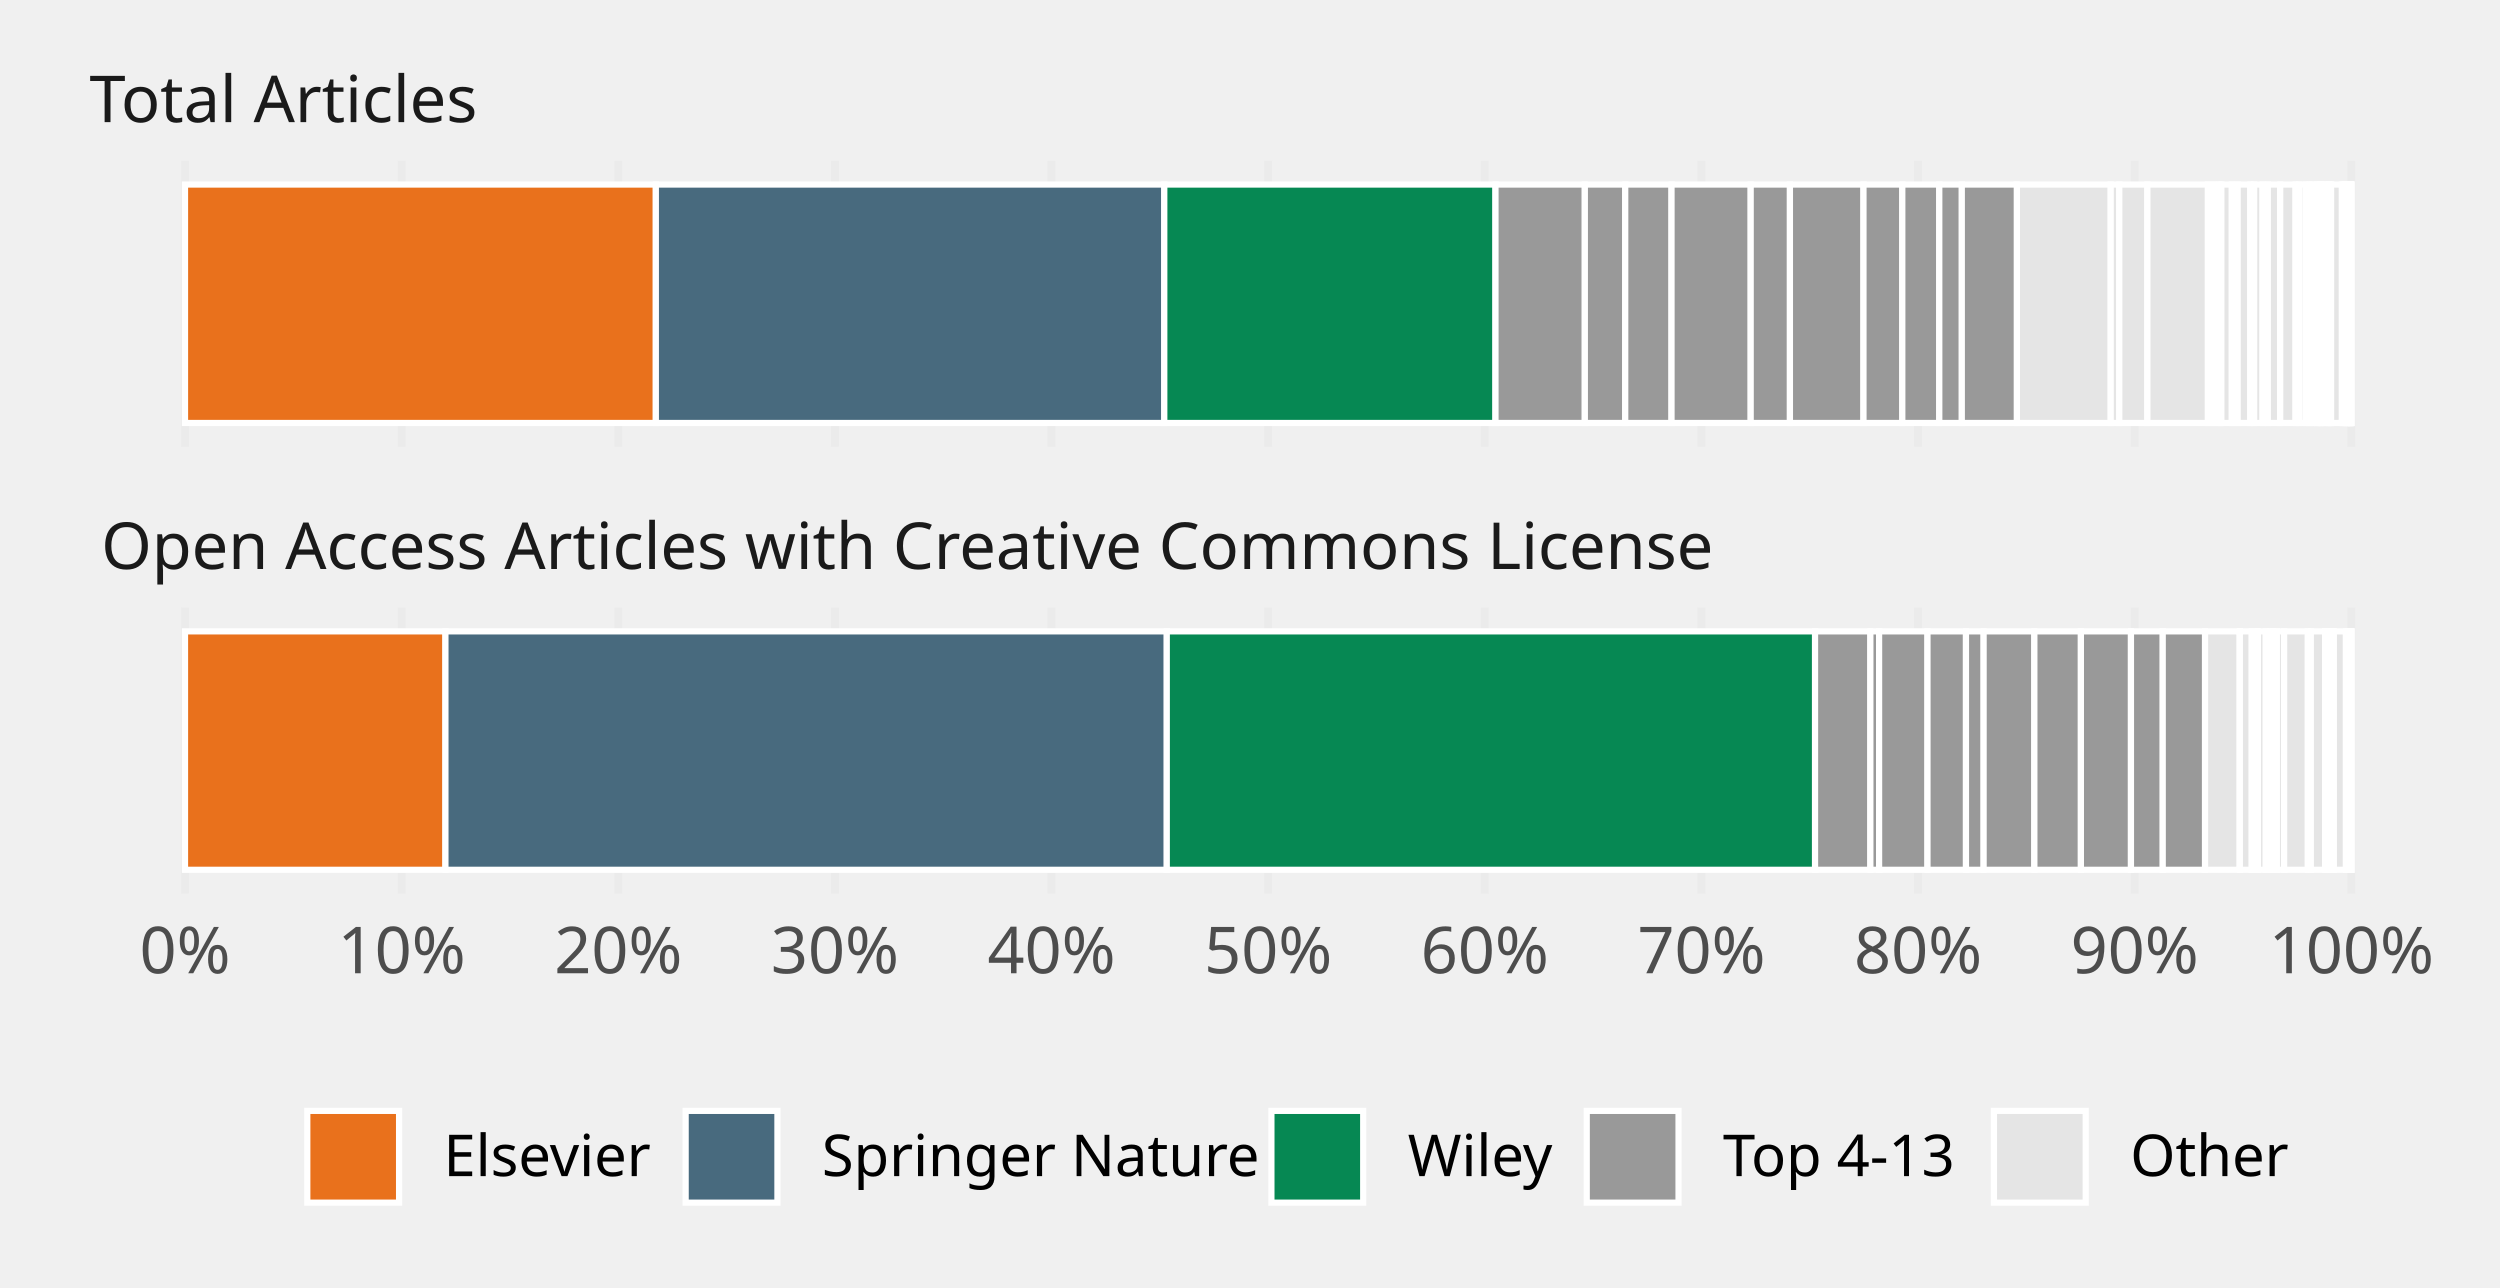
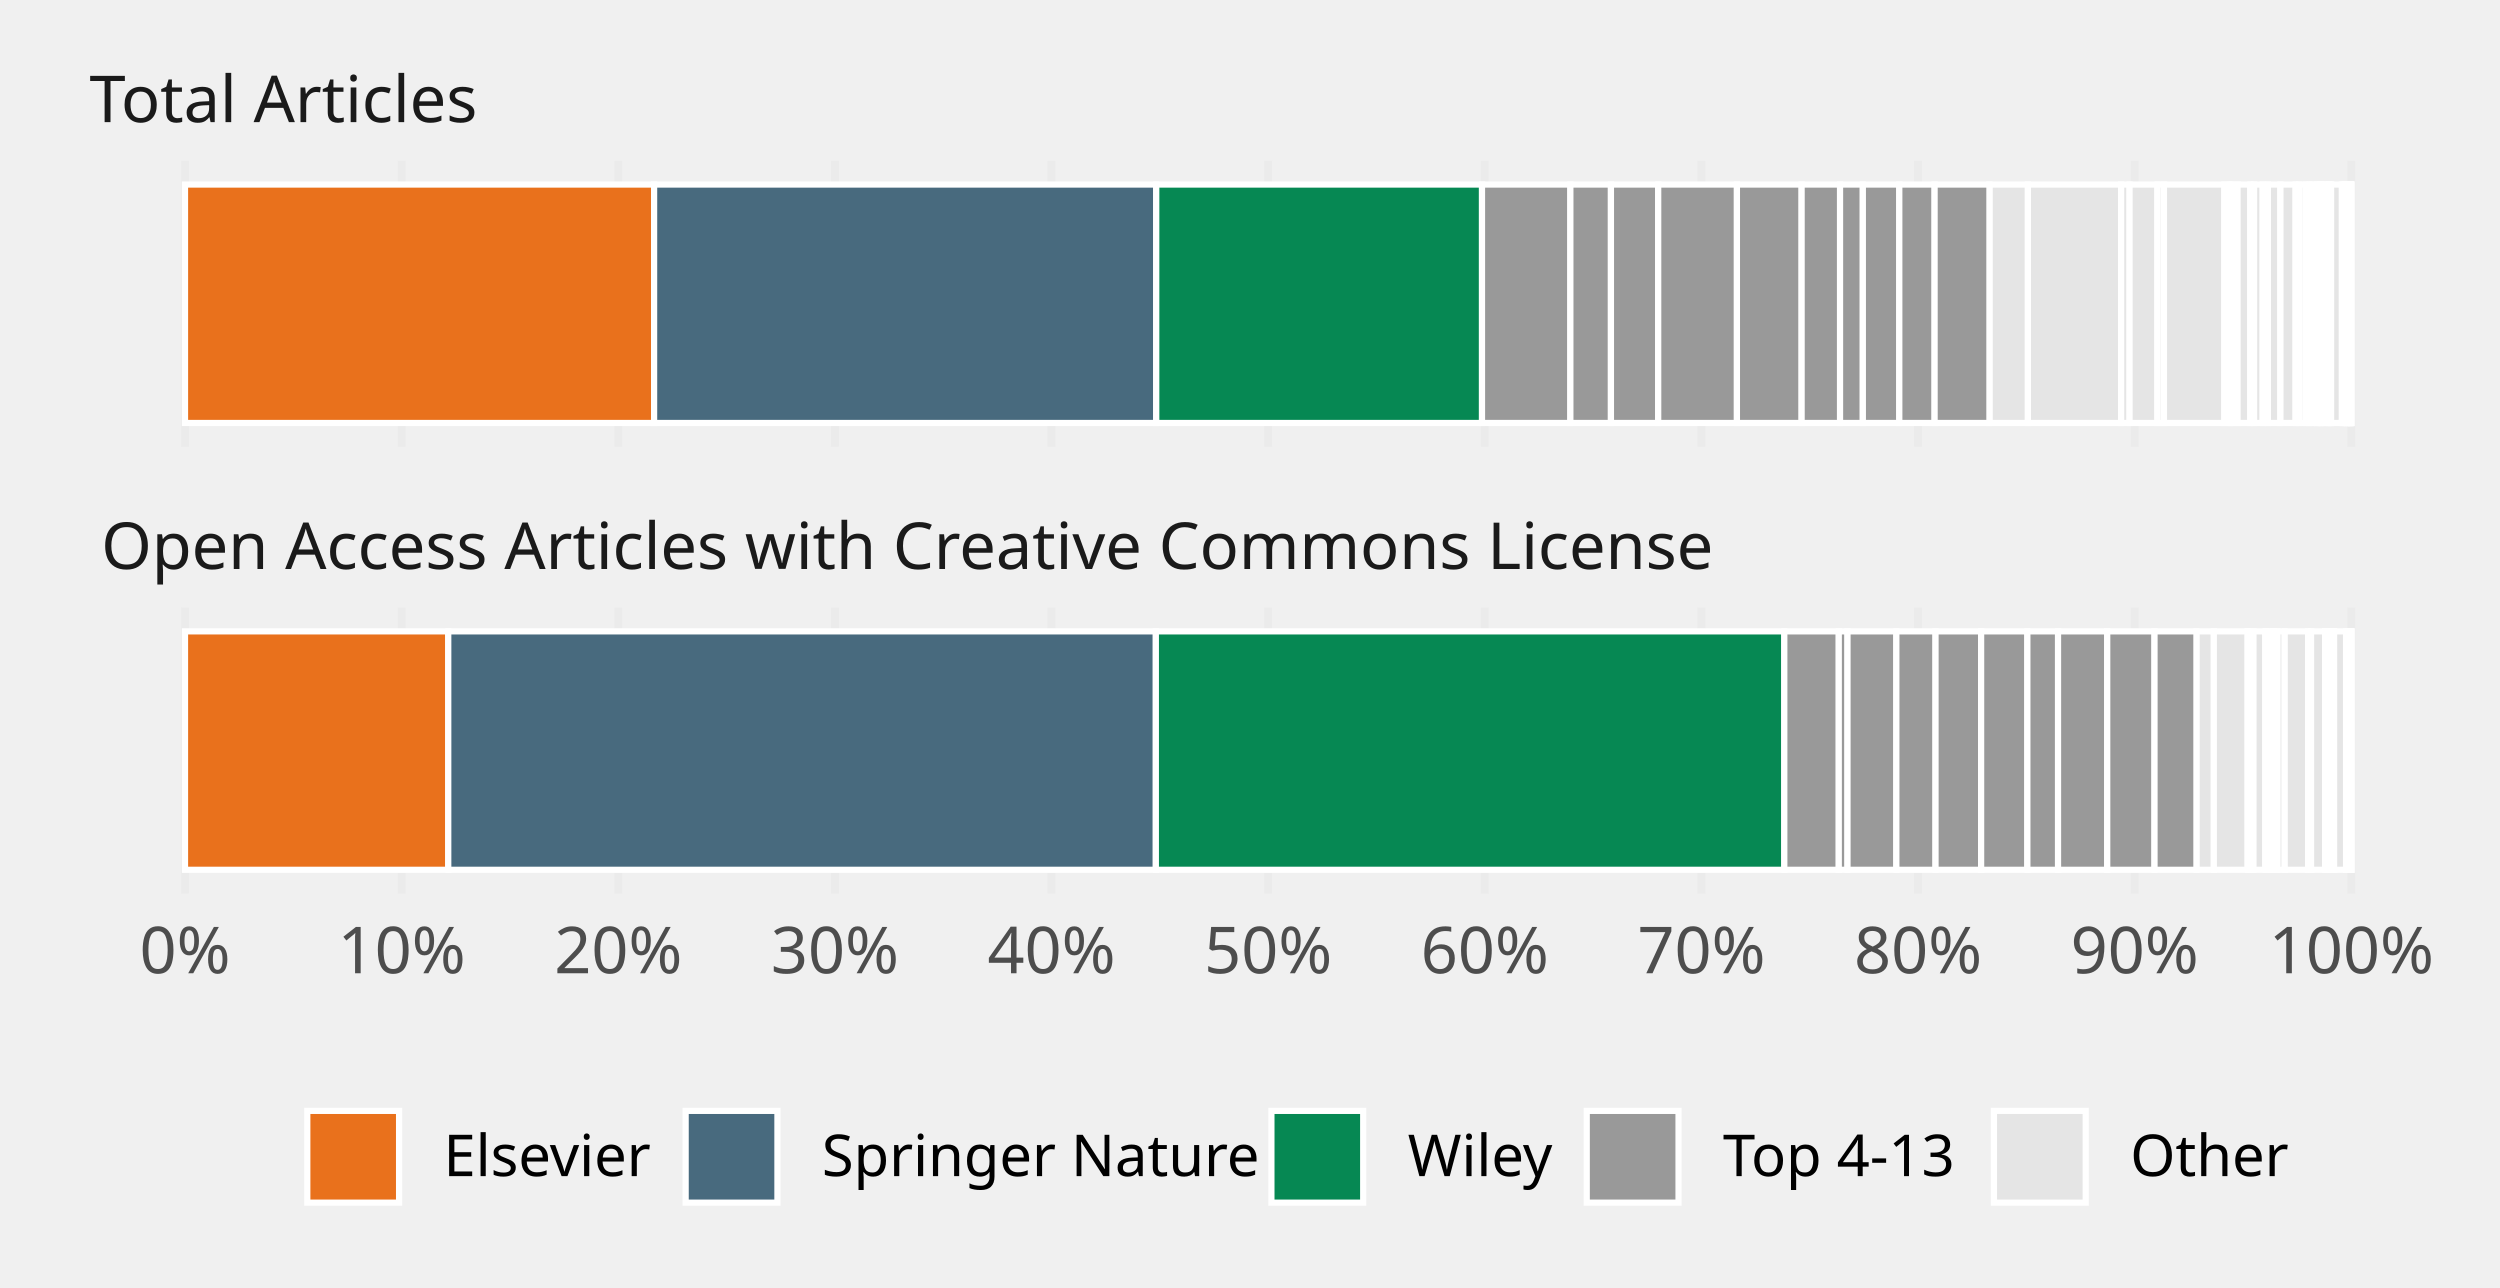
<svg xmlns="http://www.w3.org/2000/svg" class="svglite" width="432.00pt" height="222.48pt" viewBox="0 0 432.00 222.48">
  <defs>
    <style type="text/css">
    .svglite line, .svglite polyline, .svglite polygon, .svglite path, .svglite rect, .svglite circle {
      fill: none;
      stroke: #000000;
      stroke-linecap: round;
      stroke-linejoin: round;
      stroke-miterlimit: 10.00;
    }
    .svglite text {
      white-space: pre;
    }
  </style>
  </defs>
  <rect width="100%" height="100%" style="stroke: none; fill: none;" />
  <defs>
    <clipPath id="cpMC4wMHw0MzIuMDB8MC4wMHwyMjIuNDg=">
      <rect x="0.00" y="0.00" width="432.00" height="222.48" />
    </clipPath>
  </defs>
  <g clip-path="url(#cpMC4wMHw0MzIuMDB8MC4wMHwyMjIuNDg=)">
</g>
  <defs>
    <clipPath id="cpMTMuMjV8NDI1LjAzfDI3Ljc3fDc3LjIx">
      <rect x="13.25" y="27.77" width="411.78" height="49.44" />
    </clipPath>
  </defs>
  <g clip-path="url(#cpMTMuMjV8NDI1LjAzfDI3Ljc3fDc3LjIx)">
    <polyline points="31.97,77.21 31.97,27.77 " style="stroke-width: 1.36; stroke: #EBEBEB; stroke-linecap: butt;" />
    <polyline points="69.40,77.21 69.40,27.77 " style="stroke-width: 1.36; stroke: #EBEBEB; stroke-linecap: butt;" />
    <polyline points="106.84,77.21 106.84,27.77 " style="stroke-width: 1.36; stroke: #EBEBEB; stroke-linecap: butt;" />
    <polyline points="144.27,77.21 144.27,27.77 " style="stroke-width: 1.36; stroke: #EBEBEB; stroke-linecap: butt;" />
    <polyline points="181.70,77.21 181.70,27.77 " style="stroke-width: 1.36; stroke: #EBEBEB; stroke-linecap: butt;" />
    <polyline points="219.14,77.21 219.14,27.77 " style="stroke-width: 1.36; stroke: #EBEBEB; stroke-linecap: butt;" />
    <polyline points="256.57,77.21 256.57,27.77 " style="stroke-width: 1.36; stroke: #EBEBEB; stroke-linecap: butt;" />
    <polyline points="294.01,77.21 294.01,27.77 " style="stroke-width: 1.36; stroke: #EBEBEB; stroke-linecap: butt;" />
    <polyline points="331.44,77.21 331.44,27.77 " style="stroke-width: 1.36; stroke: #EBEBEB; stroke-linecap: butt;" />
    <polyline points="368.87,77.21 368.87,27.77 " style="stroke-width: 1.36; stroke: #EBEBEB; stroke-linecap: butt;" />
    <polyline points="406.31,77.21 406.31,27.77 " style="stroke-width: 1.36; stroke: #EBEBEB; stroke-linecap: butt;" />
-     <rect x="31.97" y="31.89" width="81.36" height="41.20" style="stroke-width: 1.07; stroke: #FFFFFF; stroke-linecap: butt; stroke-linejoin: miter; fill: #E9711C;" />
-     <rect x="113.33" y="31.89" width="87.86" height="41.20" style="stroke-width: 1.07; stroke: #FFFFFF; stroke-linecap: butt; stroke-linejoin: miter; fill: #486A7E;" />
-     <rect x="201.19" y="31.89" width="57.23" height="41.20" style="stroke-width: 1.07; stroke: #FFFFFF; stroke-linecap: butt; stroke-linejoin: miter; fill: #068853;" />
-     <rect x="258.42" y="31.89" width="15.43" height="41.20" style="stroke-width: 1.07; stroke: #FFFFFF; stroke-linecap: butt; stroke-linejoin: miter; fill: #999999;" />
-     <rect x="273.86" y="31.89" width="6.99" height="41.20" style="stroke-width: 1.07; stroke: #FFFFFF; stroke-linecap: butt; stroke-linejoin: miter; fill: #999999;" />
-     <rect x="280.84" y="31.89" width="8.00" height="41.20" style="stroke-width: 1.07; stroke: #FFFFFF; stroke-linecap: butt; stroke-linejoin: miter; fill: #999999;" />
-     <rect x="288.84" y="31.89" width="13.68" height="41.20" style="stroke-width: 1.07; stroke: #FFFFFF; stroke-linecap: butt; stroke-linejoin: miter; fill: #999999;" />
-     <rect x="302.52" y="31.89" width="6.78" height="41.20" style="stroke-width: 1.07; stroke: #FFFFFF; stroke-linecap: butt; stroke-linejoin: miter; fill: #999999;" />
-     <rect x="309.30" y="31.89" width="12.71" height="41.20" style="stroke-width: 1.07; stroke: #FFFFFF; stroke-linecap: butt; stroke-linejoin: miter; fill: #999999;" />
-     <rect x="322.01" y="31.89" width="6.72" height="41.20" style="stroke-width: 1.07; stroke: #FFFFFF; stroke-linecap: butt; stroke-linejoin: miter; fill: #999999;" />
-     <rect x="328.72" y="31.89" width="6.38" height="41.20" style="stroke-width: 1.07; stroke: #FFFFFF; stroke-linecap: butt; stroke-linejoin: miter; fill: #999999;" />
-     <rect x="335.11" y="31.89" width="3.90" height="41.20" style="stroke-width: 1.07; stroke: #FFFFFF; stroke-linecap: butt; stroke-linejoin: miter; fill: #999999;" />
-     <rect x="348.50" y="31.89" width="16.23" height="41.20" style="stroke-width: 1.07; stroke: #FFFFFF; stroke-linecap: butt; stroke-linejoin: miter; fill: #E5E5E5;" />
-     <rect x="339.00" y="31.89" width="9.50" height="41.20" style="stroke-width: 1.07; stroke: #FFFFFF; stroke-linecap: butt; stroke-linejoin: miter; fill: #999999;" />
-     <rect x="364.73" y="31.89" width="1.49" height="41.20" style="stroke-width: 1.07; stroke: #FFFFFF; stroke-linecap: butt; stroke-linejoin: miter; fill: #E5E5E5;" />
-     <rect x="366.21" y="31.89" width="4.85" height="41.20" style="stroke-width: 1.07; stroke: #FFFFFF; stroke-linecap: butt; stroke-linejoin: miter; fill: #E5E5E5;" />
-     <rect x="371.07" y="31.89" width="10.46" height="41.20" style="stroke-width: 1.07; stroke: #FFFFFF; stroke-linecap: butt; stroke-linejoin: miter; fill: #E5E5E5;" />
-     <rect x="381.53" y="31.89" width="1.08" height="41.20" style="stroke-width: 1.07; stroke: #FFFFFF; stroke-linecap: butt; stroke-linejoin: miter; fill: #E5E5E5;" />
-     <rect x="382.60" y="31.89" width="0.95" height="41.20" style="stroke-width: 1.07; stroke: #FFFFFF; stroke-linecap: butt; stroke-linejoin: miter; fill: #E5E5E5;" />
-     <rect x="383.55" y="31.89" width="0.30" height="41.20" style="stroke-width: 1.07; stroke: #FFFFFF; stroke-linecap: butt; stroke-linejoin: miter; fill: #E5E5E5;" />
-     <rect x="383.85" y="31.89" width="1.81" height="41.20" style="stroke-width: 1.07; stroke: #FFFFFF; stroke-linecap: butt; stroke-linejoin: miter; fill: #E5E5E5;" />
-     <rect x="385.66" y="31.89" width="1.01" height="41.20" style="stroke-width: 1.07; stroke: #FFFFFF; stroke-linecap: butt; stroke-linejoin: miter; fill: #E5E5E5;" />
-     <rect x="386.67" y="31.89" width="2.18" height="41.20" style="stroke-width: 1.07; stroke: #FFFFFF; stroke-linecap: butt; stroke-linejoin: miter; fill: #E5E5E5;" />
-     <rect x="388.85" y="31.89" width="0.67" height="41.20" style="stroke-width: 1.07; stroke: #FFFFFF; stroke-linecap: butt; stroke-linejoin: miter; fill: #E5E5E5;" />
-     <rect x="389.52" y="31.89" width="1.45" height="41.20" style="stroke-width: 1.07; stroke: #FFFFFF; stroke-linecap: butt; stroke-linejoin: miter; fill: #E5E5E5;" />
-     <rect x="390.97" y="31.89" width="0.91" height="41.20" style="stroke-width: 1.07; stroke: #FFFFFF; stroke-linecap: butt; stroke-linejoin: miter; fill: #E5E5E5;" />
-     <rect x="391.88" y="31.89" width="2.14" height="41.20" style="stroke-width: 1.07; stroke: #FFFFFF; stroke-linecap: butt; stroke-linejoin: miter; fill: #E5E5E5;" />
-     <rect x="394.02" y="31.89" width="2.66" height="41.20" style="stroke-width: 1.07; stroke: #FFFFFF; stroke-linecap: butt; stroke-linejoin: miter; fill: #E5E5E5;" />
-     <rect x="396.67" y="31.89" width="0.58" height="41.20" style="stroke-width: 1.07; stroke: #FFFFFF; stroke-linecap: butt; stroke-linejoin: miter; fill: #E5E5E5;" />
-     <rect x="397.25" y="31.89" width="1.16" height="41.20" style="stroke-width: 1.07; stroke: #FFFFFF; stroke-linecap: butt; stroke-linejoin: miter; fill: #E5E5E5;" />
-     <rect x="398.41" y="31.89" width="0.67" height="41.20" style="stroke-width: 1.07; stroke: #FFFFFF; stroke-linecap: butt; stroke-linejoin: miter; fill: #E5E5E5;" />
+     <rect x="31.97" y="31.89" width="81.07" height="41.20" style="stroke-width: 1.07; stroke: #FFFFFF; stroke-linecap: butt; stroke-linejoin: miter; fill: #E9711C;" />
+     <rect x="113.03" y="31.89" width="86.76" height="41.20" style="stroke-width: 1.07; stroke: #FFFFFF; stroke-linecap: butt; stroke-linejoin: miter; fill: #486A7E;" />
+     <rect x="199.80" y="31.89" width="56.29" height="41.20" style="stroke-width: 1.07; stroke: #FFFFFF; stroke-linecap: butt; stroke-linejoin: miter; fill: #068853;" />
+     <rect x="256.09" y="31.89" width="15.27" height="41.20" style="stroke-width: 1.07; stroke: #FFFFFF; stroke-linecap: butt; stroke-linejoin: miter; fill: #999999;" />
+     <rect x="271.36" y="31.89" width="7.01" height="41.20" style="stroke-width: 1.07; stroke: #FFFFFF; stroke-linecap: butt; stroke-linejoin: miter; fill: #999999;" />
+     <rect x="278.37" y="31.89" width="8.17" height="41.20" style="stroke-width: 1.07; stroke: #FFFFFF; stroke-linecap: butt; stroke-linejoin: miter; fill: #999999;" />
+     <rect x="286.54" y="31.89" width="13.60" height="41.20" style="stroke-width: 1.07; stroke: #FFFFFF; stroke-linecap: butt; stroke-linejoin: miter; fill: #999999;" />
+     <rect x="343.77" y="31.89" width="6.65" height="41.20" style="stroke-width: 1.07; stroke: #FFFFFF; stroke-linecap: butt; stroke-linejoin: miter; fill: #E5E5E5;" />
+     <rect x="300.14" y="31.89" width="11.18" height="41.20" style="stroke-width: 1.07; stroke: #FFFFFF; stroke-linecap: butt; stroke-linejoin: miter; fill: #999999;" />
+     <rect x="311.32" y="31.89" width="6.64" height="41.20" style="stroke-width: 1.07; stroke: #FFFFFF; stroke-linecap: butt; stroke-linejoin: miter; fill: #999999;" />
+     <rect x="317.96" y="31.89" width="3.93" height="41.20" style="stroke-width: 1.07; stroke: #FFFFFF; stroke-linecap: butt; stroke-linejoin: miter; fill: #999999;" />
+     <rect x="321.90" y="31.89" width="6.30" height="41.20" style="stroke-width: 1.07; stroke: #FFFFFF; stroke-linecap: butt; stroke-linejoin: miter; fill: #999999;" />
+     <rect x="328.20" y="31.89" width="6.10" height="41.20" style="stroke-width: 1.07; stroke: #FFFFFF; stroke-linecap: butt; stroke-linejoin: miter; fill: #999999;" />
+     <rect x="334.30" y="31.89" width="9.47" height="41.20" style="stroke-width: 1.07; stroke: #FFFFFF; stroke-linecap: butt; stroke-linejoin: miter; fill: #999999;" />
+     <rect x="350.42" y="31.89" width="16.11" height="41.20" style="stroke-width: 1.07; stroke: #FFFFFF; stroke-linecap: butt; stroke-linejoin: miter; fill: #E5E5E5;" />
+     <rect x="366.53" y="31.89" width="1.46" height="41.20" style="stroke-width: 1.07; stroke: #FFFFFF; stroke-linecap: butt; stroke-linejoin: miter; fill: #E5E5E5;" />
+     <rect x="367.99" y="31.89" width="4.82" height="41.20" style="stroke-width: 1.07; stroke: #FFFFFF; stroke-linecap: butt; stroke-linejoin: miter; fill: #E5E5E5;" />
+     <rect x="372.81" y="31.89" width="1.13" height="41.20" style="stroke-width: 1.07; stroke: #FFFFFF; stroke-linecap: butt; stroke-linejoin: miter; fill: #E5E5E5;" />
+     <rect x="373.93" y="31.89" width="10.44" height="41.20" style="stroke-width: 1.07; stroke: #FFFFFF; stroke-linecap: butt; stroke-linejoin: miter; fill: #E5E5E5;" />
+     <rect x="384.37" y="31.89" width="0.94" height="41.20" style="stroke-width: 1.07; stroke: #FFFFFF; stroke-linecap: butt; stroke-linejoin: miter; fill: #E5E5E5;" />
+     <rect x="385.31" y="31.89" width="0.30" height="41.20" style="stroke-width: 1.07; stroke: #FFFFFF; stroke-linecap: butt; stroke-linejoin: miter; fill: #E5E5E5;" />
+     <rect x="385.61" y="31.89" width="1.04" height="41.20" style="stroke-width: 1.07; stroke: #FFFFFF; stroke-linecap: butt; stroke-linejoin: miter; fill: #E5E5E5;" />
+     <rect x="386.65" y="31.89" width="2.20" height="41.20" style="stroke-width: 1.07; stroke: #FFFFFF; stroke-linecap: butt; stroke-linejoin: miter; fill: #E5E5E5;" />
+     <rect x="388.84" y="31.89" width="0.67" height="41.20" style="stroke-width: 1.07; stroke: #FFFFFF; stroke-linecap: butt; stroke-linejoin: miter; fill: #E5E5E5;" />
+     <rect x="389.51" y="31.89" width="1.48" height="41.20" style="stroke-width: 1.07; stroke: #FFFFFF; stroke-linecap: butt; stroke-linejoin: miter; fill: #E5E5E5;" />
+     <rect x="390.99" y="31.89" width="0.90" height="41.20" style="stroke-width: 1.07; stroke: #FFFFFF; stroke-linecap: butt; stroke-linejoin: miter; fill: #E5E5E5;" />
+     <rect x="391.89" y="31.89" width="2.16" height="41.20" style="stroke-width: 1.07; stroke: #FFFFFF; stroke-linecap: butt; stroke-linejoin: miter; fill: #E5E5E5;" />
+     <rect x="394.06" y="31.89" width="2.62" height="41.20" style="stroke-width: 1.07; stroke: #FFFFFF; stroke-linecap: butt; stroke-linejoin: miter; fill: #E5E5E5;" />
+     <rect x="396.68" y="31.89" width="0.57" height="41.20" style="stroke-width: 1.07; stroke: #FFFFFF; stroke-linecap: butt; stroke-linejoin: miter; fill: #E5E5E5;" />
+     <rect x="397.25" y="31.89" width="1.15" height="41.20" style="stroke-width: 1.07; stroke: #FFFFFF; stroke-linecap: butt; stroke-linejoin: miter; fill: #E5E5E5;" />
+     <rect x="398.40" y="31.89" width="0.66" height="41.20" style="stroke-width: 1.07; stroke: #FFFFFF; stroke-linecap: butt; stroke-linejoin: miter; fill: #E5E5E5;" />
    <rect x="399.07" y="31.89" width="0.45" height="41.20" style="stroke-width: 1.07; stroke: #FFFFFF; stroke-linecap: butt; stroke-linejoin: miter; fill: #E5E5E5;" />
    <rect x="399.52" y="31.89" width="0.85" height="41.20" style="stroke-width: 1.07; stroke: #FFFFFF; stroke-linecap: butt; stroke-linejoin: miter; fill: #E5E5E5;" />
-     <rect x="400.37" y="31.89" width="0.088" height="41.20" style="stroke-width: 1.07; stroke: #FFFFFF; stroke-linecap: butt; stroke-linejoin: miter; fill: #E5E5E5;" />
+     <rect x="400.37" y="31.89" width="0.087" height="41.20" style="stroke-width: 1.07; stroke: #FFFFFF; stroke-linecap: butt; stroke-linejoin: miter; fill: #E5E5E5;" />
    <rect x="400.46" y="31.89" width="0.40" height="41.20" style="stroke-width: 1.07; stroke: #FFFFFF; stroke-linecap: butt; stroke-linejoin: miter; fill: #E5E5E5;" />
    <rect x="400.86" y="31.89" width="0.27" height="41.20" style="stroke-width: 1.07; stroke: #FFFFFF; stroke-linecap: butt; stroke-linejoin: miter; fill: #E5E5E5;" />
    <rect x="401.13" y="31.89" width="0.12" height="41.20" style="stroke-width: 1.07; stroke: #FFFFFF; stroke-linecap: butt; stroke-linejoin: miter; fill: #E5E5E5;" />
    <rect x="401.25" y="31.89" width="0.51" height="41.20" style="stroke-width: 1.07; stroke: #FFFFFF; stroke-linecap: butt; stroke-linejoin: miter; fill: #E5E5E5;" />
    <rect x="401.76" y="31.89" width="0.51" height="41.20" style="stroke-width: 1.07; stroke: #FFFFFF; stroke-linecap: butt; stroke-linejoin: miter; fill: #E5E5E5;" />
    <rect x="402.27" y="31.89" width="0.20" height="41.20" style="stroke-width: 1.07; stroke: #FFFFFF; stroke-linecap: butt; stroke-linejoin: miter; fill: #E5E5E5;" />
-     <rect x="402.48" y="31.89" width="0.27" height="41.20" style="stroke-width: 1.07; stroke: #FFFFFF; stroke-linecap: butt; stroke-linejoin: miter; fill: #E5E5E5;" />
-     <rect x="402.75" y="31.89" width="0.067" height="41.20" style="stroke-width: 1.07; stroke: #FFFFFF; stroke-linecap: butt; stroke-linejoin: miter; fill: #E5E5E5;" />
+     <rect x="402.47" y="31.89" width="0.27" height="41.20" style="stroke-width: 1.07; stroke: #FFFFFF; stroke-linecap: butt; stroke-linejoin: miter; fill: #E5E5E5;" />
+     <rect x="402.74" y="31.89" width="0.069" height="41.20" style="stroke-width: 1.07; stroke: #FFFFFF; stroke-linecap: butt; stroke-linejoin: miter; fill: #E5E5E5;" />
    <rect x="402.81" y="31.89" width="1.87" height="41.20" style="stroke-width: 1.07; stroke: #FFFFFF; stroke-linecap: butt; stroke-linejoin: miter; fill: #E5E5E5;" />
    <rect x="404.69" y="31.89" width="0.28" height="41.20" style="stroke-width: 1.07; stroke: #FFFFFF; stroke-linecap: butt; stroke-linejoin: miter; fill: #E5E5E5;" />
    <rect x="404.96" y="31.89" width="0.20" height="41.20" style="stroke-width: 1.07; stroke: #FFFFFF; stroke-linecap: butt; stroke-linejoin: miter; fill: #E5E5E5;" />
    <rect x="405.16" y="31.89" width="0.18" height="41.20" style="stroke-width: 1.07; stroke: #FFFFFF; stroke-linecap: butt; stroke-linejoin: miter; fill: #E5E5E5;" />
    <rect x="405.34" y="31.89" width="0.18" height="41.20" style="stroke-width: 1.07; stroke: #FFFFFF; stroke-linecap: butt; stroke-linejoin: miter; fill: #E5E5E5;" />
-     <rect x="405.52" y="31.89" width="0.085" height="41.20" style="stroke-width: 1.07; stroke: #FFFFFF; stroke-linecap: butt; stroke-linejoin: miter; fill: #E5E5E5;" />
-     <rect x="405.61" y="31.89" width="0.21" height="41.20" style="stroke-width: 1.07; stroke: #FFFFFF; stroke-linecap: butt; stroke-linejoin: miter; fill: #E5E5E5;" />
-     <rect x="405.81" y="31.89" width="0.18" height="41.20" style="stroke-width: 1.07; stroke: #FFFFFF; stroke-linecap: butt; stroke-linejoin: miter; fill: #E5E5E5;" />
-     <rect x="405.99" y="31.89" width="0.063" height="41.20" style="stroke-width: 1.07; stroke: #FFFFFF; stroke-linecap: butt; stroke-linejoin: miter; fill: #E5E5E5;" />
-     <rect x="406.05" y="31.89" width="0.10" height="41.20" style="stroke-width: 1.07; stroke: #FFFFFF; stroke-linecap: butt; stroke-linejoin: miter; fill: #E5E5E5;" />
+     <rect x="405.52" y="31.89" width="0.079" height="41.20" style="stroke-width: 1.07; stroke: #FFFFFF; stroke-linecap: butt; stroke-linejoin: miter; fill: #E5E5E5;" />
+     <rect x="405.60" y="31.89" width="0.20" height="41.20" style="stroke-width: 1.07; stroke: #FFFFFF; stroke-linecap: butt; stroke-linejoin: miter; fill: #E5E5E5;" />
+     <rect x="405.80" y="31.89" width="0.18" height="41.20" style="stroke-width: 1.07; stroke: #FFFFFF; stroke-linecap: butt; stroke-linejoin: miter; fill: #E5E5E5;" />
+     <rect x="405.98" y="31.89" width="0.062" height="41.20" style="stroke-width: 1.07; stroke: #FFFFFF; stroke-linecap: butt; stroke-linejoin: miter; fill: #E5E5E5;" />
+     <rect x="406.04" y="31.89" width="0.11" height="41.20" style="stroke-width: 1.07; stroke: #FFFFFF; stroke-linecap: butt; stroke-linejoin: miter; fill: #E5E5E5;" />
    <rect x="406.15" y="31.89" width="0.007" height="41.20" style="stroke-width: 1.07; stroke: #FFFFFF; stroke-linecap: butt; stroke-linejoin: miter; fill: #E5E5E5;" />
-     <rect x="406.16" y="31.89" width="0.095" height="41.20" style="stroke-width: 1.07; stroke: #FFFFFF; stroke-linecap: butt; stroke-linejoin: miter; fill: #E5E5E5;" />
-     <rect x="406.26" y="31.89" width="0.017" height="41.20" style="stroke-width: 1.07; stroke: #FFFFFF; stroke-linecap: butt; stroke-linejoin: miter; fill: #E5E5E5;" />
+     <rect x="406.16" y="31.89" width="0.097" height="41.20" style="stroke-width: 1.07; stroke: #FFFFFF; stroke-linecap: butt; stroke-linejoin: miter; fill: #E5E5E5;" />
+     <rect x="406.25" y="31.89" width="0.017" height="41.20" style="stroke-width: 1.07; stroke: #FFFFFF; stroke-linecap: butt; stroke-linejoin: miter; fill: #E5E5E5;" />
    <rect x="406.27" y="31.89" width="0.001" height="41.20" style="stroke-width: 1.07; stroke: #FFFFFF; stroke-linecap: butt; stroke-linejoin: miter; fill: #E5E5E5;" />
-     <rect x="406.28" y="31.89" width="0.030" height="41.20" style="stroke-width: 1.07; stroke: #FFFFFF; stroke-linecap: butt; stroke-linejoin: miter; fill: #E5E5E5;" />
+     <rect x="406.27" y="31.89" width="0.035" height="41.20" style="stroke-width: 1.07; stroke: #FFFFFF; stroke-linecap: butt; stroke-linejoin: miter; fill: #E5E5E5;" />
    <rect x="406.31" y="31.89" width="0.004" height="41.20" style="stroke-width: 1.07; stroke: #FFFFFF; stroke-linecap: butt; stroke-linejoin: miter; fill: #E5E5E5;" />
  </g>
  <g clip-path="url(#cpMC4wMHw0MzIuMDB8MC4wMHwyMjIuNDg=)">
</g>
  <defs>
    <clipPath id="cpMTMuMjV8NDI1LjAzfDEwNC45OHwxNTQuNDI=">
      <rect x="13.25" y="104.98" width="411.78" height="49.44" />
    </clipPath>
  </defs>
  <g clip-path="url(#cpMTMuMjV8NDI1LjAzfDEwNC45OHwxNTQuNDI=)">
    <polyline points="31.97,154.42 31.97,104.98 " style="stroke-width: 1.36; stroke: #EBEBEB; stroke-linecap: butt;" />
    <polyline points="69.40,154.42 69.40,104.98 " style="stroke-width: 1.36; stroke: #EBEBEB; stroke-linecap: butt;" />
    <polyline points="106.84,154.42 106.84,104.98 " style="stroke-width: 1.36; stroke: #EBEBEB; stroke-linecap: butt;" />
    <polyline points="144.27,154.42 144.27,104.98 " style="stroke-width: 1.36; stroke: #EBEBEB; stroke-linecap: butt;" />
    <polyline points="181.70,154.42 181.70,104.98 " style="stroke-width: 1.36; stroke: #EBEBEB; stroke-linecap: butt;" />
    <polyline points="219.14,154.42 219.14,104.98 " style="stroke-width: 1.36; stroke: #EBEBEB; stroke-linecap: butt;" />
    <polyline points="256.57,154.42 256.57,104.98 " style="stroke-width: 1.36; stroke: #EBEBEB; stroke-linecap: butt;" />
    <polyline points="294.01,154.42 294.01,104.98 " style="stroke-width: 1.36; stroke: #EBEBEB; stroke-linecap: butt;" />
    <polyline points="331.44,154.42 331.44,104.98 " style="stroke-width: 1.36; stroke: #EBEBEB; stroke-linecap: butt;" />
    <polyline points="368.87,154.42 368.87,104.98 " style="stroke-width: 1.36; stroke: #EBEBEB; stroke-linecap: butt;" />
    <polyline points="406.31,154.42 406.31,104.98 " style="stroke-width: 1.36; stroke: #EBEBEB; stroke-linecap: butt;" />
-     <rect x="31.97" y="109.10" width="45.01" height="41.20" style="stroke-width: 1.07; stroke: #FFFFFF; stroke-linecap: butt; stroke-linejoin: miter; fill: #E9711C;" />
-     <rect x="76.97" y="109.10" width="124.65" height="41.20" style="stroke-width: 1.07; stroke: #FFFFFF; stroke-linecap: butt; stroke-linejoin: miter; fill: #486A7E;" />
-     <rect x="201.62" y="109.10" width="112.02" height="41.20" style="stroke-width: 1.07; stroke: #FFFFFF; stroke-linecap: butt; stroke-linejoin: miter; fill: #068853;" />
-     <rect x="313.64" y="109.10" width="9.56" height="41.20" style="stroke-width: 1.07; stroke: #FFFFFF; stroke-linecap: butt; stroke-linejoin: miter; fill: #999999;" />
-     <rect x="323.20" y="109.10" width="1.51" height="41.20" style="stroke-width: 1.07; stroke: #FFFFFF; stroke-linecap: butt; stroke-linejoin: miter; fill: #999999;" />
-     <rect x="324.71" y="109.10" width="8.36" height="41.20" style="stroke-width: 1.07; stroke: #FFFFFF; stroke-linecap: butt; stroke-linejoin: miter; fill: #999999;" />
-     <rect x="333.07" y="109.10" width="6.65" height="41.20" style="stroke-width: 1.07; stroke: #FFFFFF; stroke-linecap: butt; stroke-linejoin: miter; fill: #999999;" />
-     <rect x="339.72" y="109.10" width="3.05" height="41.20" style="stroke-width: 1.07; stroke: #FFFFFF; stroke-linecap: butt; stroke-linejoin: miter; fill: #999999;" />
-     <rect x="342.77" y="109.10" width="8.76" height="41.20" style="stroke-width: 1.07; stroke: #FFFFFF; stroke-linecap: butt; stroke-linejoin: miter; fill: #999999;" />
-     <rect x="351.54" y="109.10" width="8.04" height="41.20" style="stroke-width: 1.07; stroke: #FFFFFF; stroke-linecap: butt; stroke-linejoin: miter; fill: #999999;" />
-     <rect x="359.58" y="109.10" width="8.65" height="41.20" style="stroke-width: 1.07; stroke: #FFFFFF; stroke-linecap: butt; stroke-linejoin: miter; fill: #999999;" />
-     <rect x="368.23" y="109.10" width="5.50" height="41.20" style="stroke-width: 1.07; stroke: #FFFFFF; stroke-linecap: butt; stroke-linejoin: miter; fill: #999999;" />
-     <rect x="381.02" y="109.10" width="6.02" height="41.20" style="stroke-width: 1.07; stroke: #FFFFFF; stroke-linecap: butt; stroke-linejoin: miter; fill: #E5E5E5;" />
-     <rect x="373.72" y="109.10" width="7.30" height="41.20" style="stroke-width: 1.07; stroke: #FFFFFF; stroke-linecap: butt; stroke-linejoin: miter; fill: #999999;" />
-     <rect x="387.04" y="109.10" width="0.003" height="41.20" style="stroke-width: 1.07; stroke: #FFFFFF; stroke-linecap: butt; stroke-linejoin: miter; fill: #E5E5E5;" />
-     <rect x="387.05" y="109.10" width="0.003" height="41.20" style="stroke-width: 1.07; stroke: #FFFFFF; stroke-linecap: butt; stroke-linejoin: miter; fill: #E5E5E5;" />
-     <rect x="387.05" y="109.10" width="2.05" height="41.20" style="stroke-width: 1.07; stroke: #FFFFFF; stroke-linecap: butt; stroke-linejoin: miter; fill: #E5E5E5;" />
-     <rect x="389.10" y="109.10" width="0.94" height="41.20" style="stroke-width: 1.07; stroke: #FFFFFF; stroke-linecap: butt; stroke-linejoin: miter; fill: #E5E5E5;" />
-     <rect x="390.04" y="109.10" width="0.00" height="41.20" style="stroke-width: 1.07; stroke: #FFFFFF; stroke-linecap: butt; stroke-linejoin: miter; fill: #E5E5E5;" />
-     <rect x="390.04" y="109.10" width="0.13" height="41.20" style="stroke-width: 1.07; stroke: #FFFFFF; stroke-linecap: butt; stroke-linejoin: miter; fill: #E5E5E5;" />
-     <rect x="390.17" y="109.10" width="1.36" height="41.20" style="stroke-width: 1.07; stroke: #FFFFFF; stroke-linecap: butt; stroke-linejoin: miter; fill: #E5E5E5;" />
-     <rect x="391.53" y="109.10" width="0.62" height="41.20" style="stroke-width: 1.07; stroke: #FFFFFF; stroke-linecap: butt; stroke-linejoin: miter; fill: #E5E5E5;" />
-     <rect x="392.16" y="109.10" width="0.54" height="41.20" style="stroke-width: 1.07; stroke: #FFFFFF; stroke-linecap: butt; stroke-linejoin: miter; fill: #E5E5E5;" />
-     <rect x="392.70" y="109.10" width="0.00" height="41.20" style="stroke-width: 1.07; stroke: #FFFFFF; stroke-linecap: butt; stroke-linejoin: miter; fill: #E5E5E5;" />
-     <rect x="392.70" y="109.10" width="0.19" height="41.20" style="stroke-width: 1.07; stroke: #FFFFFF; stroke-linecap: butt; stroke-linejoin: miter; fill: #E5E5E5;" />
-     <rect x="392.88" y="109.10" width="0.56" height="41.20" style="stroke-width: 1.07; stroke: #FFFFFF; stroke-linecap: butt; stroke-linejoin: miter; fill: #E5E5E5;" />
-     <rect x="393.44" y="109.10" width="1.26" height="41.20" style="stroke-width: 1.07; stroke: #FFFFFF; stroke-linecap: butt; stroke-linejoin: miter; fill: #E5E5E5;" />
-     <rect x="394.70" y="109.10" width="4.10" height="41.20" style="stroke-width: 1.07; stroke: #FFFFFF; stroke-linecap: butt; stroke-linejoin: miter; fill: #E5E5E5;" />
-     <rect x="398.80" y="109.10" width="0.51" height="41.20" style="stroke-width: 1.07; stroke: #FFFFFF; stroke-linecap: butt; stroke-linejoin: miter; fill: #E5E5E5;" />
-     <rect x="399.31" y="109.10" width="2.48" height="41.20" style="stroke-width: 1.07; stroke: #FFFFFF; stroke-linecap: butt; stroke-linejoin: miter; fill: #E5E5E5;" />
-     <rect x="401.79" y="109.10" width="0.005" height="41.20" style="stroke-width: 1.07; stroke: #FFFFFF; stroke-linecap: butt; stroke-linejoin: miter; fill: #E5E5E5;" />
-     <rect x="401.80" y="109.10" width="0.00" height="41.20" style="stroke-width: 1.07; stroke: #FFFFFF; stroke-linecap: butt; stroke-linejoin: miter; fill: #E5E5E5;" />
-     <rect x="401.80" y="109.10" width="0.33" height="41.20" style="stroke-width: 1.07; stroke: #FFFFFF; stroke-linecap: butt; stroke-linejoin: miter; fill: #E5E5E5;" />
-     <rect x="402.13" y="109.10" width="0.018" height="41.20" style="stroke-width: 1.07; stroke: #FFFFFF; stroke-linecap: butt; stroke-linejoin: miter; fill: #E5E5E5;" />
-     <rect x="402.15" y="109.10" width="0.080" height="41.20" style="stroke-width: 1.07; stroke: #FFFFFF; stroke-linecap: butt; stroke-linejoin: miter; fill: #E5E5E5;" />
-     <rect x="402.23" y="109.10" width="0.25" height="41.20" style="stroke-width: 1.07; stroke: #FFFFFF; stroke-linecap: butt; stroke-linejoin: miter; fill: #E5E5E5;" />
-     <rect x="402.48" y="109.10" width="0.00" height="41.20" style="stroke-width: 1.07; stroke: #FFFFFF; stroke-linecap: butt; stroke-linejoin: miter; fill: #E5E5E5;" />
-     <rect x="402.48" y="109.10" width="0.16" height="41.20" style="stroke-width: 1.07; stroke: #FFFFFF; stroke-linecap: butt; stroke-linejoin: miter; fill: #E5E5E5;" />
-     <rect x="402.64" y="109.10" width="0.41" height="41.20" style="stroke-width: 1.07; stroke: #FFFFFF; stroke-linecap: butt; stroke-linejoin: miter; fill: #E5E5E5;" />
-     <rect x="403.06" y="109.10" width="0.00" height="41.20" style="stroke-width: 1.07; stroke: #FFFFFF; stroke-linecap: butt; stroke-linejoin: miter; fill: #E5E5E5;" />
-     <rect x="403.06" y="109.10" width="0.21" height="41.20" style="stroke-width: 1.07; stroke: #FFFFFF; stroke-linecap: butt; stroke-linejoin: miter; fill: #E5E5E5;" />
-     <rect x="403.26" y="109.10" width="0.031" height="41.20" style="stroke-width: 1.07; stroke: #FFFFFF; stroke-linecap: butt; stroke-linejoin: miter; fill: #E5E5E5;" />
-     <rect x="403.29" y="109.10" width="2.09" height="41.20" style="stroke-width: 1.07; stroke: #FFFFFF; stroke-linecap: butt; stroke-linejoin: miter; fill: #E5E5E5;" />
-     <rect x="405.38" y="109.10" width="0.00" height="41.20" style="stroke-width: 1.07; stroke: #FFFFFF; stroke-linecap: butt; stroke-linejoin: miter; fill: #E5E5E5;" />
-     <rect x="405.38" y="109.10" width="0.00" height="41.20" style="stroke-width: 1.07; stroke: #FFFFFF; stroke-linecap: butt; stroke-linejoin: miter; fill: #E5E5E5;" />
-     <rect x="405.38" y="109.10" width="0.27" height="41.20" style="stroke-width: 1.07; stroke: #FFFFFF; stroke-linecap: butt; stroke-linejoin: miter; fill: #E5E5E5;" />
-     <rect x="405.66" y="109.10" width="0.13" height="41.20" style="stroke-width: 1.07; stroke: #FFFFFF; stroke-linecap: butt; stroke-linejoin: miter; fill: #E5E5E5;" />
-     <rect x="405.79" y="109.10" width="0.041" height="41.20" style="stroke-width: 1.07; stroke: #FFFFFF; stroke-linecap: butt; stroke-linejoin: miter; fill: #E5E5E5;" />
-     <rect x="405.83" y="109.10" width="0.19" height="41.20" style="stroke-width: 1.07; stroke: #FFFFFF; stroke-linecap: butt; stroke-linejoin: miter; fill: #E5E5E5;" />
+     <rect x="31.97" y="109.10" width="45.49" height="41.20" style="stroke-width: 1.07; stroke: #FFFFFF; stroke-linecap: butt; stroke-linejoin: miter; fill: #E9711C;" />
+     <rect x="77.46" y="109.10" width="122.27" height="41.20" style="stroke-width: 1.07; stroke: #FFFFFF; stroke-linecap: butt; stroke-linejoin: miter; fill: #486A7E;" />
+     <rect x="199.73" y="109.10" width="108.60" height="41.20" style="stroke-width: 1.07; stroke: #FFFFFF; stroke-linecap: butt; stroke-linejoin: miter; fill: #068853;" />
+     <rect x="308.33" y="109.10" width="9.41" height="41.20" style="stroke-width: 1.07; stroke: #FFFFFF; stroke-linecap: butt; stroke-linejoin: miter; fill: #999999;" />
+     <rect x="317.74" y="109.10" width="1.51" height="41.20" style="stroke-width: 1.07; stroke: #FFFFFF; stroke-linecap: butt; stroke-linejoin: miter; fill: #999999;" />
+     <rect x="319.25" y="109.10" width="8.44" height="41.20" style="stroke-width: 1.07; stroke: #FFFFFF; stroke-linecap: butt; stroke-linejoin: miter; fill: #999999;" />
+     <rect x="327.69" y="109.10" width="6.77" height="41.20" style="stroke-width: 1.07; stroke: #FFFFFF; stroke-linecap: butt; stroke-linejoin: miter; fill: #999999;" />
+     <rect x="379.53" y="109.10" width="3.02" height="41.20" style="stroke-width: 1.07; stroke: #FFFFFF; stroke-linecap: butt; stroke-linejoin: miter; fill: #E5E5E5;" />
+     <rect x="334.46" y="109.10" width="7.89" height="41.20" style="stroke-width: 1.07; stroke: #FFFFFF; stroke-linecap: butt; stroke-linejoin: miter; fill: #999999;" />
+     <rect x="342.34" y="109.10" width="7.99" height="41.20" style="stroke-width: 1.07; stroke: #FFFFFF; stroke-linecap: butt; stroke-linejoin: miter; fill: #999999;" />
+     <rect x="350.33" y="109.10" width="5.30" height="41.20" style="stroke-width: 1.07; stroke: #FFFFFF; stroke-linecap: butt; stroke-linejoin: miter; fill: #999999;" />
+     <rect x="355.63" y="109.10" width="8.50" height="41.20" style="stroke-width: 1.07; stroke: #FFFFFF; stroke-linecap: butt; stroke-linejoin: miter; fill: #999999;" />
+     <rect x="364.13" y="109.10" width="8.17" height="41.20" style="stroke-width: 1.07; stroke: #FFFFFF; stroke-linecap: butt; stroke-linejoin: miter; fill: #999999;" />
+     <rect x="372.30" y="109.10" width="7.24" height="41.20" style="stroke-width: 1.07; stroke: #FFFFFF; stroke-linecap: butt; stroke-linejoin: miter; fill: #999999;" />
+     <rect x="382.55" y="109.10" width="5.87" height="41.20" style="stroke-width: 1.07; stroke: #FFFFFF; stroke-linecap: butt; stroke-linejoin: miter; fill: #E5E5E5;" />
+     <rect x="388.43" y="109.10" width="0.003" height="41.20" style="stroke-width: 1.07; stroke: #FFFFFF; stroke-linecap: butt; stroke-linejoin: miter; fill: #E5E5E5;" />
+     <rect x="388.43" y="109.10" width="0.003" height="41.20" style="stroke-width: 1.07; stroke: #FFFFFF; stroke-linecap: butt; stroke-linejoin: miter; fill: #E5E5E5;" />
+     <rect x="388.43" y="109.10" width="0.97" height="41.20" style="stroke-width: 1.07; stroke: #FFFFFF; stroke-linecap: butt; stroke-linejoin: miter; fill: #E5E5E5;" />
+     <rect x="389.40" y="109.10" width="2.04" height="41.20" style="stroke-width: 1.07; stroke: #FFFFFF; stroke-linecap: butt; stroke-linejoin: miter; fill: #E5E5E5;" />
+     <rect x="391.44" y="109.10" width="0.00" height="41.20" style="stroke-width: 1.07; stroke: #FFFFFF; stroke-linecap: butt; stroke-linejoin: miter; fill: #E5E5E5;" />
+     <rect x="391.44" y="109.10" width="0.13" height="41.20" style="stroke-width: 1.07; stroke: #FFFFFF; stroke-linecap: butt; stroke-linejoin: miter; fill: #E5E5E5;" />
+     <rect x="391.57" y="109.10" width="0.62" height="41.20" style="stroke-width: 1.07; stroke: #FFFFFF; stroke-linecap: butt; stroke-linejoin: miter; fill: #E5E5E5;" />
+     <rect x="392.20" y="109.10" width="0.62" height="41.20" style="stroke-width: 1.07; stroke: #FFFFFF; stroke-linecap: butt; stroke-linejoin: miter; fill: #E5E5E5;" />
+     <rect x="392.82" y="109.10" width="0.00" height="41.20" style="stroke-width: 1.07; stroke: #FFFFFF; stroke-linecap: butt; stroke-linejoin: miter; fill: #E5E5E5;" />
+     <rect x="392.82" y="109.10" width="0.18" height="41.20" style="stroke-width: 1.07; stroke: #FFFFFF; stroke-linecap: butt; stroke-linejoin: miter; fill: #E5E5E5;" />
+     <rect x="393.00" y="109.10" width="0.55" height="41.20" style="stroke-width: 1.07; stroke: #FFFFFF; stroke-linecap: butt; stroke-linejoin: miter; fill: #E5E5E5;" />
+     <rect x="393.54" y="109.10" width="1.26" height="41.20" style="stroke-width: 1.07; stroke: #FFFFFF; stroke-linecap: butt; stroke-linejoin: miter; fill: #E5E5E5;" />
+     <rect x="394.80" y="109.10" width="4.06" height="41.20" style="stroke-width: 1.07; stroke: #FFFFFF; stroke-linecap: butt; stroke-linejoin: miter; fill: #E5E5E5;" />
+     <rect x="398.86" y="109.10" width="0.49" height="41.20" style="stroke-width: 1.07; stroke: #FFFFFF; stroke-linecap: butt; stroke-linejoin: miter; fill: #E5E5E5;" />
+     <rect x="399.35" y="109.10" width="2.44" height="41.20" style="stroke-width: 1.07; stroke: #FFFFFF; stroke-linecap: butt; stroke-linejoin: miter; fill: #E5E5E5;" />
+     <rect x="401.80" y="109.10" width="0.010" height="41.20" style="stroke-width: 1.07; stroke: #FFFFFF; stroke-linecap: butt; stroke-linejoin: miter; fill: #E5E5E5;" />
+     <rect x="401.81" y="109.10" width="0.00" height="41.20" style="stroke-width: 1.07; stroke: #FFFFFF; stroke-linecap: butt; stroke-linejoin: miter; fill: #E5E5E5;" />
+     <rect x="401.81" y="109.10" width="0.35" height="41.20" style="stroke-width: 1.07; stroke: #FFFFFF; stroke-linecap: butt; stroke-linejoin: miter; fill: #E5E5E5;" />
+     <rect x="402.16" y="109.10" width="0.018" height="41.20" style="stroke-width: 1.07; stroke: #FFFFFF; stroke-linecap: butt; stroke-linejoin: miter; fill: #E5E5E5;" />
+     <rect x="402.18" y="109.10" width="0.081" height="41.20" style="stroke-width: 1.07; stroke: #FFFFFF; stroke-linecap: butt; stroke-linejoin: miter; fill: #E5E5E5;" />
+     <rect x="402.26" y="109.10" width="0.24" height="41.20" style="stroke-width: 1.07; stroke: #FFFFFF; stroke-linecap: butt; stroke-linejoin: miter; fill: #E5E5E5;" />
+     <rect x="402.50" y="109.10" width="0.00" height="41.20" style="stroke-width: 1.07; stroke: #FFFFFF; stroke-linecap: butt; stroke-linejoin: miter; fill: #E5E5E5;" />
+     <rect x="402.50" y="109.10" width="0.17" height="41.20" style="stroke-width: 1.07; stroke: #FFFFFF; stroke-linecap: butt; stroke-linejoin: miter; fill: #E5E5E5;" />
+     <rect x="402.67" y="109.10" width="0.41" height="41.20" style="stroke-width: 1.07; stroke: #FFFFFF; stroke-linecap: butt; stroke-linejoin: miter; fill: #E5E5E5;" />
+     <rect x="403.09" y="109.10" width="0.00" height="41.20" style="stroke-width: 1.07; stroke: #FFFFFF; stroke-linecap: butt; stroke-linejoin: miter; fill: #E5E5E5;" />
+     <rect x="403.09" y="109.10" width="0.20" height="41.20" style="stroke-width: 1.07; stroke: #FFFFFF; stroke-linecap: butt; stroke-linejoin: miter; fill: #E5E5E5;" />
+     <rect x="403.29" y="109.10" width="0.033" height="41.20" style="stroke-width: 1.07; stroke: #FFFFFF; stroke-linecap: butt; stroke-linejoin: miter; fill: #E5E5E5;" />
+     <rect x="403.33" y="109.10" width="2.08" height="41.20" style="stroke-width: 1.07; stroke: #FFFFFF; stroke-linecap: butt; stroke-linejoin: miter; fill: #E5E5E5;" />
+     <rect x="405.40" y="109.10" width="0.00" height="41.20" style="stroke-width: 1.07; stroke: #FFFFFF; stroke-linecap: butt; stroke-linejoin: miter; fill: #E5E5E5;" />
+     <rect x="405.40" y="109.10" width="0.00" height="41.20" style="stroke-width: 1.07; stroke: #FFFFFF; stroke-linecap: butt; stroke-linejoin: miter; fill: #E5E5E5;" />
+     <rect x="405.40" y="109.10" width="0.27" height="41.20" style="stroke-width: 1.07; stroke: #FFFFFF; stroke-linecap: butt; stroke-linejoin: miter; fill: #E5E5E5;" />
+     <rect x="405.67" y="109.10" width="0.13" height="41.20" style="stroke-width: 1.07; stroke: #FFFFFF; stroke-linecap: butt; stroke-linejoin: miter; fill: #E5E5E5;" />
+     <rect x="405.80" y="109.10" width="0.040" height="41.20" style="stroke-width: 1.07; stroke: #FFFFFF; stroke-linecap: butt; stroke-linejoin: miter; fill: #E5E5E5;" />
+     <rect x="405.84" y="109.10" width="0.18" height="41.20" style="stroke-width: 1.07; stroke: #FFFFFF; stroke-linecap: butt; stroke-linejoin: miter; fill: #E5E5E5;" />
    <rect x="406.02" y="109.10" width="0.17" height="41.20" style="stroke-width: 1.07; stroke: #FFFFFF; stroke-linecap: butt; stroke-linejoin: miter; fill: #E5E5E5;" />
-     <rect x="406.19" y="109.10" width="0.044" height="41.20" style="stroke-width: 1.07; stroke: #FFFFFF; stroke-linecap: butt; stroke-linejoin: miter; fill: #E5E5E5;" />
-     <rect x="406.23" y="109.10" width="0.060" height="41.20" style="stroke-width: 1.07; stroke: #FFFFFF; stroke-linecap: butt; stroke-linejoin: miter; fill: #E5E5E5;" />
+     <rect x="406.19" y="109.10" width="0.043" height="41.20" style="stroke-width: 1.07; stroke: #FFFFFF; stroke-linecap: butt; stroke-linejoin: miter; fill: #E5E5E5;" />
+     <rect x="406.23" y="109.10" width="0.063" height="41.20" style="stroke-width: 1.07; stroke: #FFFFFF; stroke-linecap: butt; stroke-linejoin: miter; fill: #E5E5E5;" />
    <rect x="406.29" y="109.10" width="0.008" height="41.20" style="stroke-width: 1.07; stroke: #FFFFFF; stroke-linecap: butt; stroke-linejoin: miter; fill: #E5E5E5;" />
    <rect x="406.30" y="109.10" width="0.00" height="41.20" style="stroke-width: 1.07; stroke: #FFFFFF; stroke-linecap: butt; stroke-linejoin: miter; fill: #E5E5E5;" />
    <rect x="406.30" y="109.10" width="0.005" height="41.20" style="stroke-width: 1.07; stroke: #FFFFFF; stroke-linecap: butt; stroke-linejoin: miter; fill: #E5E5E5;" />
    <rect x="406.30" y="109.10" width="0.00" height="41.20" style="stroke-width: 1.07; stroke: #FFFFFF; stroke-linecap: butt; stroke-linejoin: miter; fill: #E5E5E5;" />
    <rect x="406.30" y="109.10" width="0.00" height="41.20" style="stroke-width: 1.07; stroke: #FFFFFF; stroke-linecap: butt; stroke-linejoin: miter; fill: #E5E5E5;" />
    <rect x="406.30" y="109.10" width="0.005" height="41.20" style="stroke-width: 1.07; stroke: #FFFFFF; stroke-linecap: butt; stroke-linejoin: miter; fill: #E5E5E5;" />
  </g>
  <g clip-path="url(#cpMC4wMHw0MzIuMDB8MC4wMHwyMjIuNDg=)">
</g>
  <defs>
    <clipPath id="cpMTMuMjV8NDI1LjAzfDg0LjE4fDEwNC45OA==">
      <rect x="13.25" y="84.18" width="411.78" height="20.79" />
    </clipPath>
  </defs>
  <g clip-path="url(#cpMTMuMjV8NDI1LjAzfDg0LjE4fDEwNC45OA==)">
    <text x="17.49" y="98.32" style="font-size: 11.20px;fill: #1A1A1A; font-family: &quot;Atkinson Hyperlegible&quot;;" textLength="266.28px" lengthAdjust="spacingAndGlyphs">Open Access Articles with Creative Commons License</text>
  </g>
  <g clip-path="url(#cpMC4wMHw0MzIuMDB8MC4wMHwyMjIuNDg=)">
</g>
  <defs>
    <clipPath id="cpMTMuMjV8NDI1LjAzfDYuOTd8MjcuNzc=">
      <rect x="13.25" y="6.97" width="411.78" height="20.79" />
    </clipPath>
  </defs>
  <g clip-path="url(#cpMTMuMjV8NDI1LjAzfDYuOTd8MjcuNzc=)">
    <text x="15.47" y="21.11" style="font-size: 11.20px;fill: #1A1A1A; font-family: &quot;Atkinson Hyperlegible&quot;;" textLength="64.85px" lengthAdjust="spacingAndGlyphs">Total Articles</text>
  </g>
  <g clip-path="url(#cpMC4wMHw0MzIuMDB8MC4wMHwyMjIuNDg=)">
    <text x="31.97" y="168.18" text-anchor="middle" style="font-size: 11.20px;fill: #4D4D4D; font-family: &quot;Atkinson Hyperlegible&quot;;" textLength="17.63px" lengthAdjust="spacingAndGlyphs">0%</text>
    <text x="69.40" y="168.18" text-anchor="middle" style="font-size: 11.20px;fill: #4D4D4D; font-family: &quot;Atkinson Hyperlegible&quot;;" textLength="22.13px" lengthAdjust="spacingAndGlyphs">10%</text>
    <text x="106.84" y="168.18" text-anchor="middle" style="font-size: 11.20px;fill: #4D4D4D; font-family: &quot;Atkinson Hyperlegible&quot;;" textLength="23.77px" lengthAdjust="spacingAndGlyphs">20%</text>
    <text x="144.27" y="168.18" text-anchor="middle" style="font-size: 11.20px;fill: #4D4D4D; font-family: &quot;Atkinson Hyperlegible&quot;;" textLength="24.05px" lengthAdjust="spacingAndGlyphs">30%</text>
    <text x="181.70" y="168.18" text-anchor="middle" style="font-size: 11.20px;fill: #4D4D4D; font-family: &quot;Atkinson Hyperlegible&quot;;" textLength="24.49px" lengthAdjust="spacingAndGlyphs">40%</text>
    <text x="219.14" y="168.18" text-anchor="middle" style="font-size: 11.20px;fill: #4D4D4D; font-family: &quot;Atkinson Hyperlegible&quot;;" textLength="24.15px" lengthAdjust="spacingAndGlyphs">50%</text>
    <text x="256.57" y="168.18" text-anchor="middle" style="font-size: 11.20px;fill: #4D4D4D; font-family: &quot;Atkinson Hyperlegible&quot;;" textLength="24.31px" lengthAdjust="spacingAndGlyphs">60%</text>
    <text x="294.01" y="168.18" text-anchor="middle" style="font-size: 11.20px;fill: #4D4D4D; font-family: &quot;Atkinson Hyperlegible&quot;;" textLength="23.34px" lengthAdjust="spacingAndGlyphs">70%</text>
    <text x="331.44" y="168.18" text-anchor="middle" style="font-size: 11.20px;fill: #4D4D4D; font-family: &quot;Atkinson Hyperlegible&quot;;" textLength="24.51px" lengthAdjust="spacingAndGlyphs">80%</text>
    <text x="368.87" y="168.18" text-anchor="middle" style="font-size: 11.20px;fill: #4D4D4D; font-family: &quot;Atkinson Hyperlegible&quot;;" textLength="24.31px" lengthAdjust="spacingAndGlyphs">90%</text>
    <text x="406.31" y="168.18" text-anchor="middle" style="font-size: 11.20px;fill: #4D4D4D; font-family: &quot;Atkinson Hyperlegible&quot;;" textLength="29.38px" lengthAdjust="spacingAndGlyphs">100%</text>
    <rect x="53.10" y="191.96" width="15.86" height="15.86" style="stroke-width: 1.07; stroke: #FFFFFF; stroke-linecap: butt; stroke-linejoin: miter; fill: #E9711C;" />
    <rect x="118.48" y="191.96" width="15.86" height="15.86" style="stroke-width: 1.07; stroke: #FFFFFF; stroke-linecap: butt; stroke-linejoin: miter; fill: #486A7E;" />
    <rect x="219.70" y="191.96" width="15.86" height="15.86" style="stroke-width: 1.07; stroke: #FFFFFF; stroke-linecap: butt; stroke-linejoin: miter; fill: #068853;" />
    <rect x="274.19" y="191.96" width="15.86" height="15.86" style="stroke-width: 1.07; stroke: #FFFFFF; stroke-linecap: butt; stroke-linejoin: miter; fill: #999999;" />
    <rect x="344.55" y="191.96" width="15.86" height="15.86" style="stroke-width: 1.07; stroke: #FFFFFF; stroke-linecap: butt; stroke-linejoin: miter; fill: #E5E5E5;" />
    <text x="76.64" y="203.23" style="font-size: 10.00px; font-family: &quot;Atkinson Hyperlegible&quot;;" textLength="34.15px" lengthAdjust="spacingAndGlyphs">Elsevier</text>
    <text x="142.02" y="203.23" style="font-size: 10.00px; font-family: &quot;Atkinson Hyperlegible&quot;;" textLength="70.00px" lengthAdjust="spacingAndGlyphs">Springer Nature</text>
    <text x="243.25" y="203.23" style="font-size: 10.00px; font-family: &quot;Atkinson Hyperlegible&quot;;" textLength="23.26px" lengthAdjust="spacingAndGlyphs">Wiley</text>
    <text x="297.73" y="203.23" style="font-size: 10.00px; font-family: &quot;Atkinson Hyperlegible&quot;;" textLength="39.14px" lengthAdjust="spacingAndGlyphs">Top 4-13</text>
    <text x="368.10" y="203.23" style="font-size: 10.00px; font-family: &quot;Atkinson Hyperlegible&quot;;" textLength="24.76px" lengthAdjust="spacingAndGlyphs">Other</text>
  </g>
</svg>
